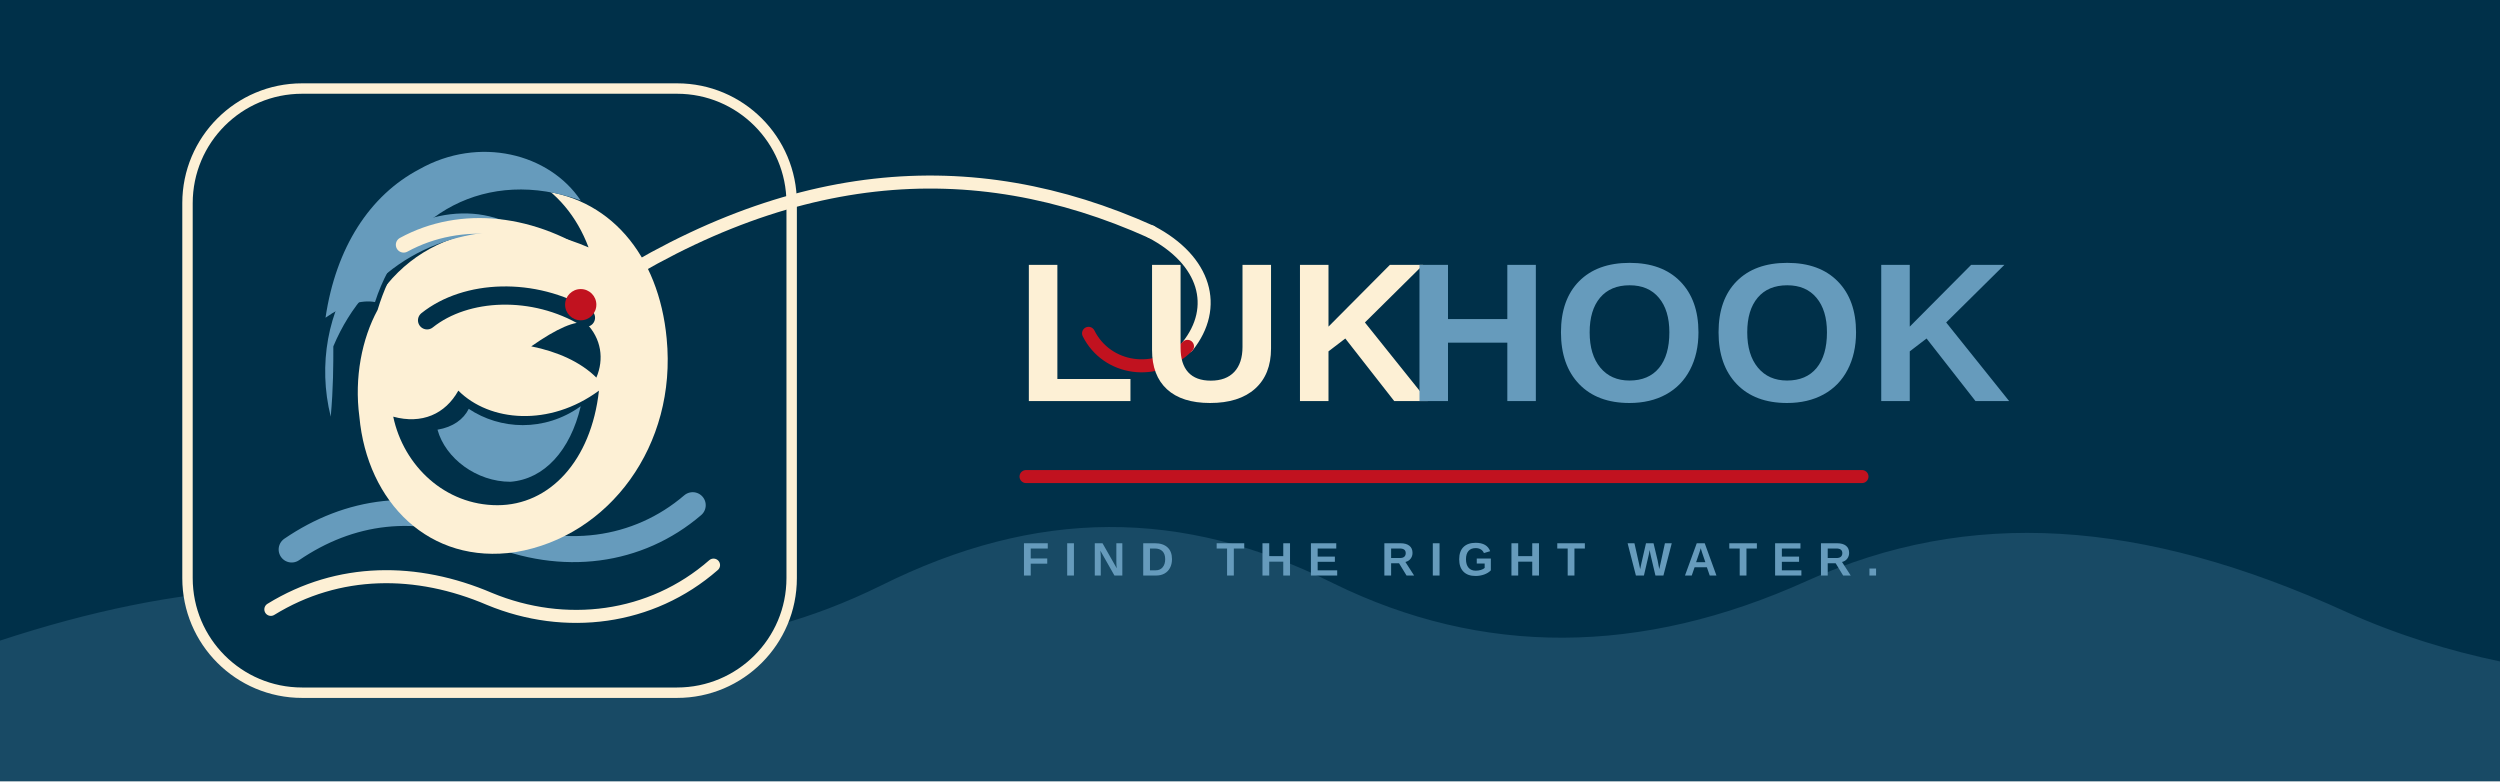
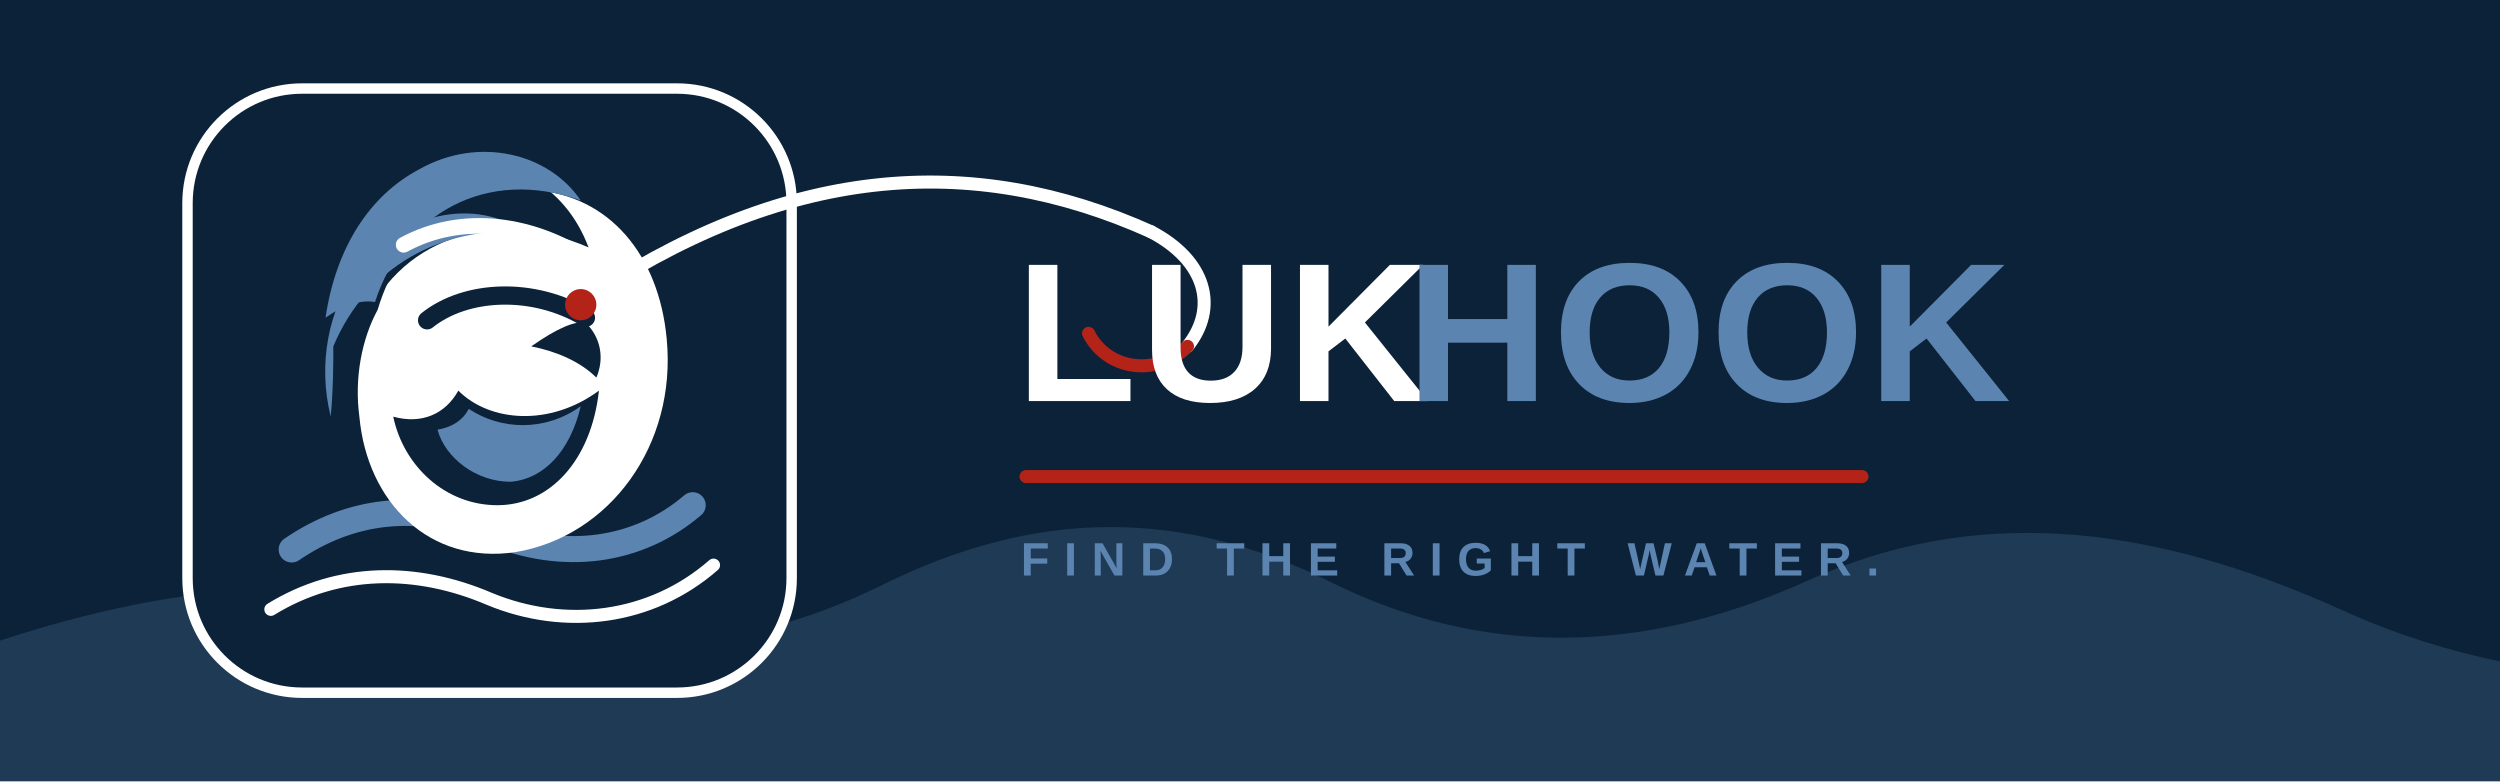
<svg xmlns="http://www.w3.org/2000/svg" width="960" height="300" viewBox="0 0 960 300" fill="none" role="img" aria-labelledby="title desc">
-   <rect width="960" height="300" fill="#003049" />
-   <path d="M0 246C70 223 128 220 180 236C234 253 285 251 338 225C398 195 454 195 512 224C569 252 630 252 694 223C756 195 822 199 901 235C921 244 941 250 960 254V300H0V246Z" fill="#669BBC" opacity="0.24" />
+   <rect width="960" height="300" fill="#0B2239" />
+   <path d="M0 246C70 223 128 220 180 236C234 253 285 251 338 225C398 195 454 195 512 224C569 252 630 252 694 223C756 195 822 199 901 235C921 244 941 250 960 254V300H0V246Z" fill="#5B84B1" opacity="0.24" />
  <g transform="translate(72 34)">
-     <rect x="0" y="0" width="232" height="232" rx="44" fill="#003049" stroke="#FDF0D5" stroke-width="4" />
-     <path d="M40 177C62 162 88 158 116 170C144 182 173 178 194 160" stroke="#669BBC" stroke-width="10" stroke-linecap="round" />
-     <path d="M32 200C58 184 88 184 116 196C145 208 178 204 202 183" stroke="#FDF0D5" stroke-width="5" stroke-linecap="round" />
-     <path d="M73 85C82 55 105 37 133 39C162 41 181 64 184 96C188 137 162 172 126 178C93 183 69 159 66 126C64 111 67 96 73 85Z" fill="#FDF0D5" />
-     <path d="M67 92C80 58 117 45 154 61C145 37 123 25 99 30C75 35 57 57 54 87C59 87 63 88 67 92Z" fill="#003049" />
-     <path d="M56 99C69 68 98 53 129 55C111 42 82 47 65 70C54 85 50 106 55 126C56 115 56 106 56 99Z" fill="#669BBC" />
-     <path d="M104 116C116 128 139 130 158 116C155 143 139 160 119 160C99 160 83 145 79 126C90 129 99 125 104 116Z" fill="#003049" />
-     <path d="M108 123C120 131 137 132 151 122C147 139 137 150 124 151C111 151 99 142 96 131C102 130 106 127 108 123Z" fill="#669BBC" />
-     <path d="M153 90C159 96 160 104 157 111C151 105 142 101 132 99C142 92 149 89 153 90Z" fill="#003049" />
-     <path d="M92 89C107 77 133 76 153 88" stroke="#003049" stroke-width="7" stroke-linecap="round" />
-     <path d="M72 82C83 48 115 30 151 43C139 25 112 18 89 31C70 41 57 61 53 88C60 83 67 81 72 82Z" fill="#669BBC" />
-     <path d="M83 60C105 48 133 51 157 68" stroke="#FDF0D5" stroke-width="6" stroke-linecap="round" />
-     <path d="M150 83C229 29 301 24 370 55" stroke="#FDF0D5" stroke-width="5" stroke-linecap="round" />
-     <path d="M370 55C391 66 396 84 384 99" stroke="#FDF0D5" stroke-width="5" stroke-linecap="round" />
-     <path d="M384 99C372 111 353 108 346 94" stroke="#C1121F" stroke-width="5" stroke-linecap="round" />
-     <circle cx="151" cy="83" r="6" fill="#C1121F" />
+     <rect x="0" y="0" width="232" height="232" rx="44" fill="#0B2239" stroke="#FFFFFF" stroke-width="4" />
+     <path d="M40 177C62 162 88 158 116 170C144 182 173 178 194 160" stroke="#5B84B1" stroke-width="10" stroke-linecap="round" />
+     <path d="M32 200C58 184 88 184 116 196C145 208 178 204 202 183" stroke="#FFFFFF" stroke-width="5" stroke-linecap="round" />
+     <path d="M73 85C82 55 105 37 133 39C162 41 181 64 184 96C188 137 162 172 126 178C93 183 69 159 66 126C64 111 67 96 73 85Z" fill="#FFFFFF" />
+     <path d="M67 92C80 58 117 45 154 61C145 37 123 25 99 30C75 35 57 57 54 87C59 87 63 88 67 92Z" fill="#0B2239" />
+     <path d="M56 99C69 68 98 53 129 55C111 42 82 47 65 70C54 85 50 106 55 126C56 115 56 106 56 99Z" fill="#5B84B1" />
+     <path d="M104 116C116 128 139 130 158 116C155 143 139 160 119 160C99 160 83 145 79 126C90 129 99 125 104 116Z" fill="#0B2239" />
+     <path d="M108 123C120 131 137 132 151 122C147 139 137 150 124 151C111 151 99 142 96 131C102 130 106 127 108 123Z" fill="#5B84B1" />
+     <path d="M153 90C159 96 160 104 157 111C151 105 142 101 132 99C142 92 149 89 153 90Z" fill="#0B2239" />
+     <path d="M92 89C107 77 133 76 153 88" stroke="#0B2239" stroke-width="7" stroke-linecap="round" />
+     <path d="M72 82C83 48 115 30 151 43C139 25 112 18 89 31C70 41 57 61 53 88C60 83 67 81 72 82Z" fill="#5B84B1" />
+     <path d="M83 60C105 48 133 51 157 68" stroke="#FFFFFF" stroke-width="6" stroke-linecap="round" />
+     <path d="M150 83C229 29 301 24 370 55" stroke="#FFFFFF" stroke-width="5" stroke-linecap="round" />
+     <path d="M370 55C391 66 396 84 384 99" stroke="#FFFFFF" stroke-width="5" stroke-linecap="round" />
+     <path d="M384 99C372 111 353 108 346 94" stroke="#B42318" stroke-width="5" stroke-linecap="round" />
+     <circle cx="151" cy="83" r="6" fill="#B42318" />
  </g>
  <g transform="translate(390 82)">
-     <text x="0" y="72" fill="#FDF0D5" font-family="Arial, Helvetica, sans-serif" font-size="76" font-weight="700" letter-spacing="1.4">LUK</text>
-     <text x="150" y="72" fill="#669BBC" font-family="Arial, Helvetica, sans-serif" font-size="76" font-weight="700" letter-spacing="1.4">HOOK</text>
-     <path d="M4 101H325" stroke="#C1121F" stroke-width="5" stroke-linecap="round" />
-     <text x="2" y="139" fill="#669BBC" font-family="Arial, Helvetica, sans-serif" font-size="18" font-weight="700" letter-spacing="5.6">FIND THE RIGHT WATER.</text>
+     <text x="0" y="72" fill="#FFFFFF" font-family="Arial, Helvetica, sans-serif" font-size="76" font-weight="700" letter-spacing="1.4">LUK</text>
+     <text x="150" y="72" fill="#5B84B1" font-family="Arial, Helvetica, sans-serif" font-size="76" font-weight="700" letter-spacing="1.4">HOOK</text>
+     <path d="M4 101H325" stroke="#B42318" stroke-width="5" stroke-linecap="round" />
+     <text x="2" y="139" fill="#5B84B1" font-family="Arial, Helvetica, sans-serif" font-size="18" font-weight="700" letter-spacing="5.6">FIND THE RIGHT WATER.</text>
  </g>
</svg>
